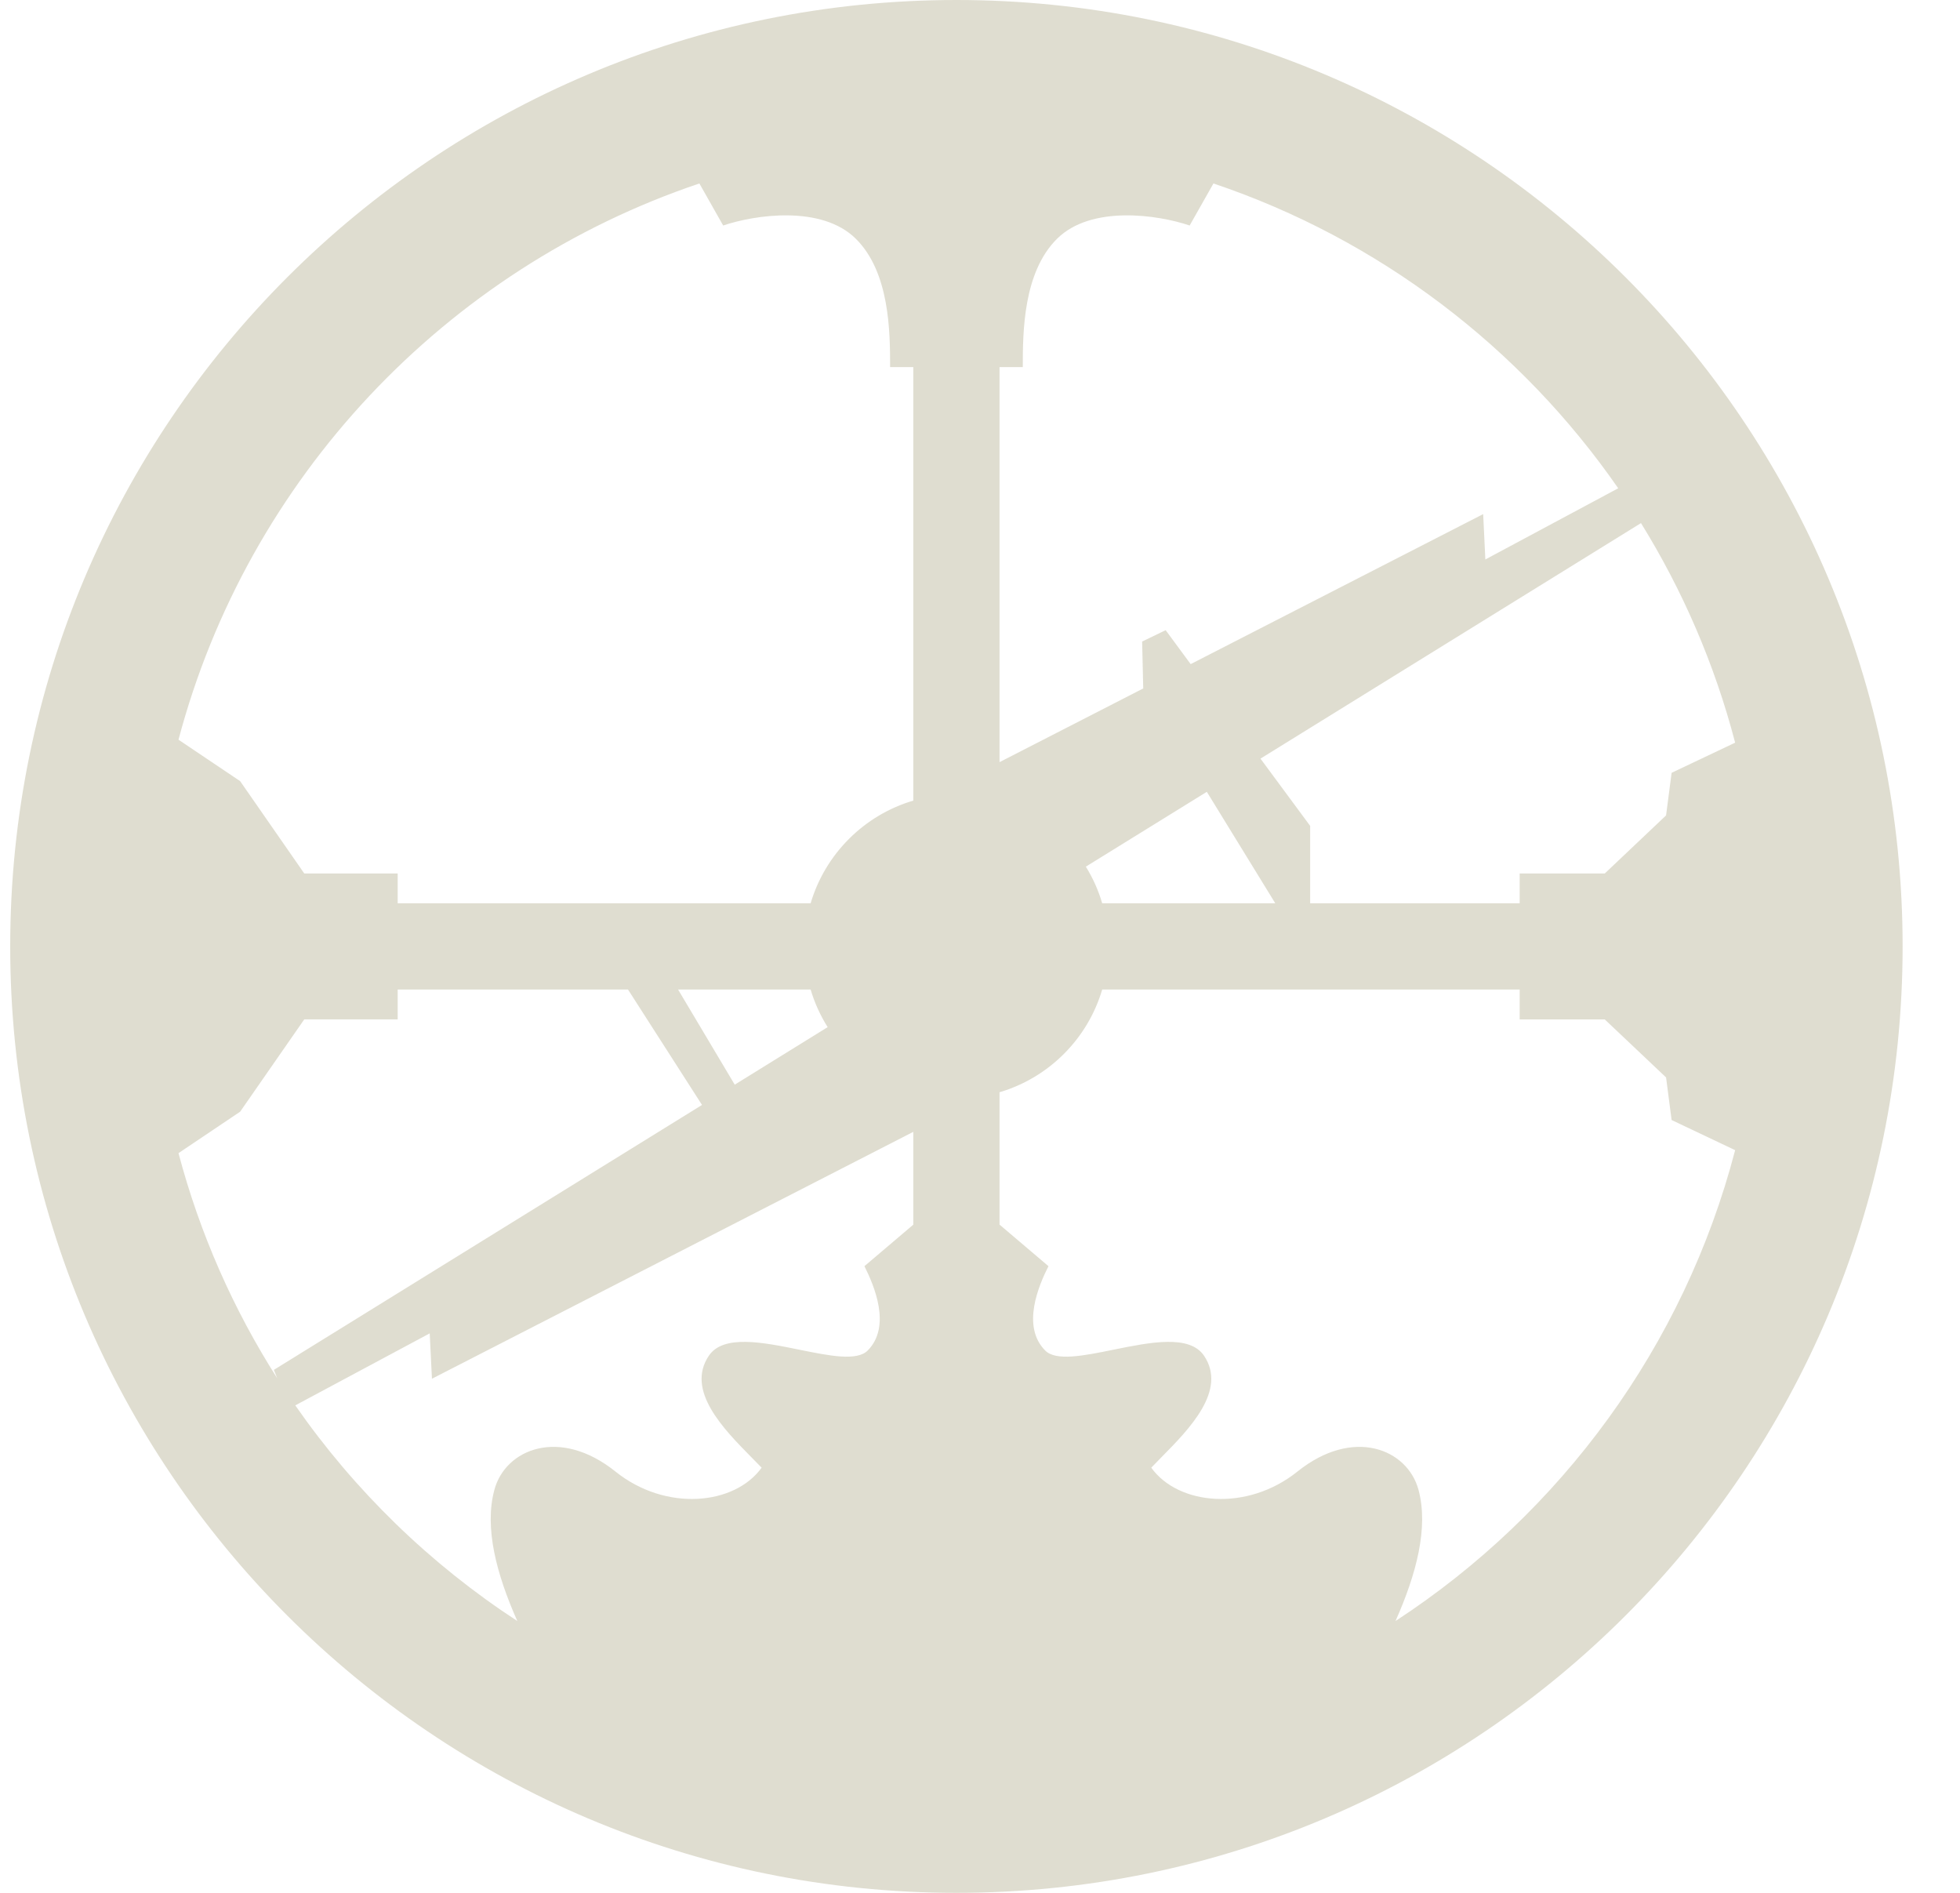
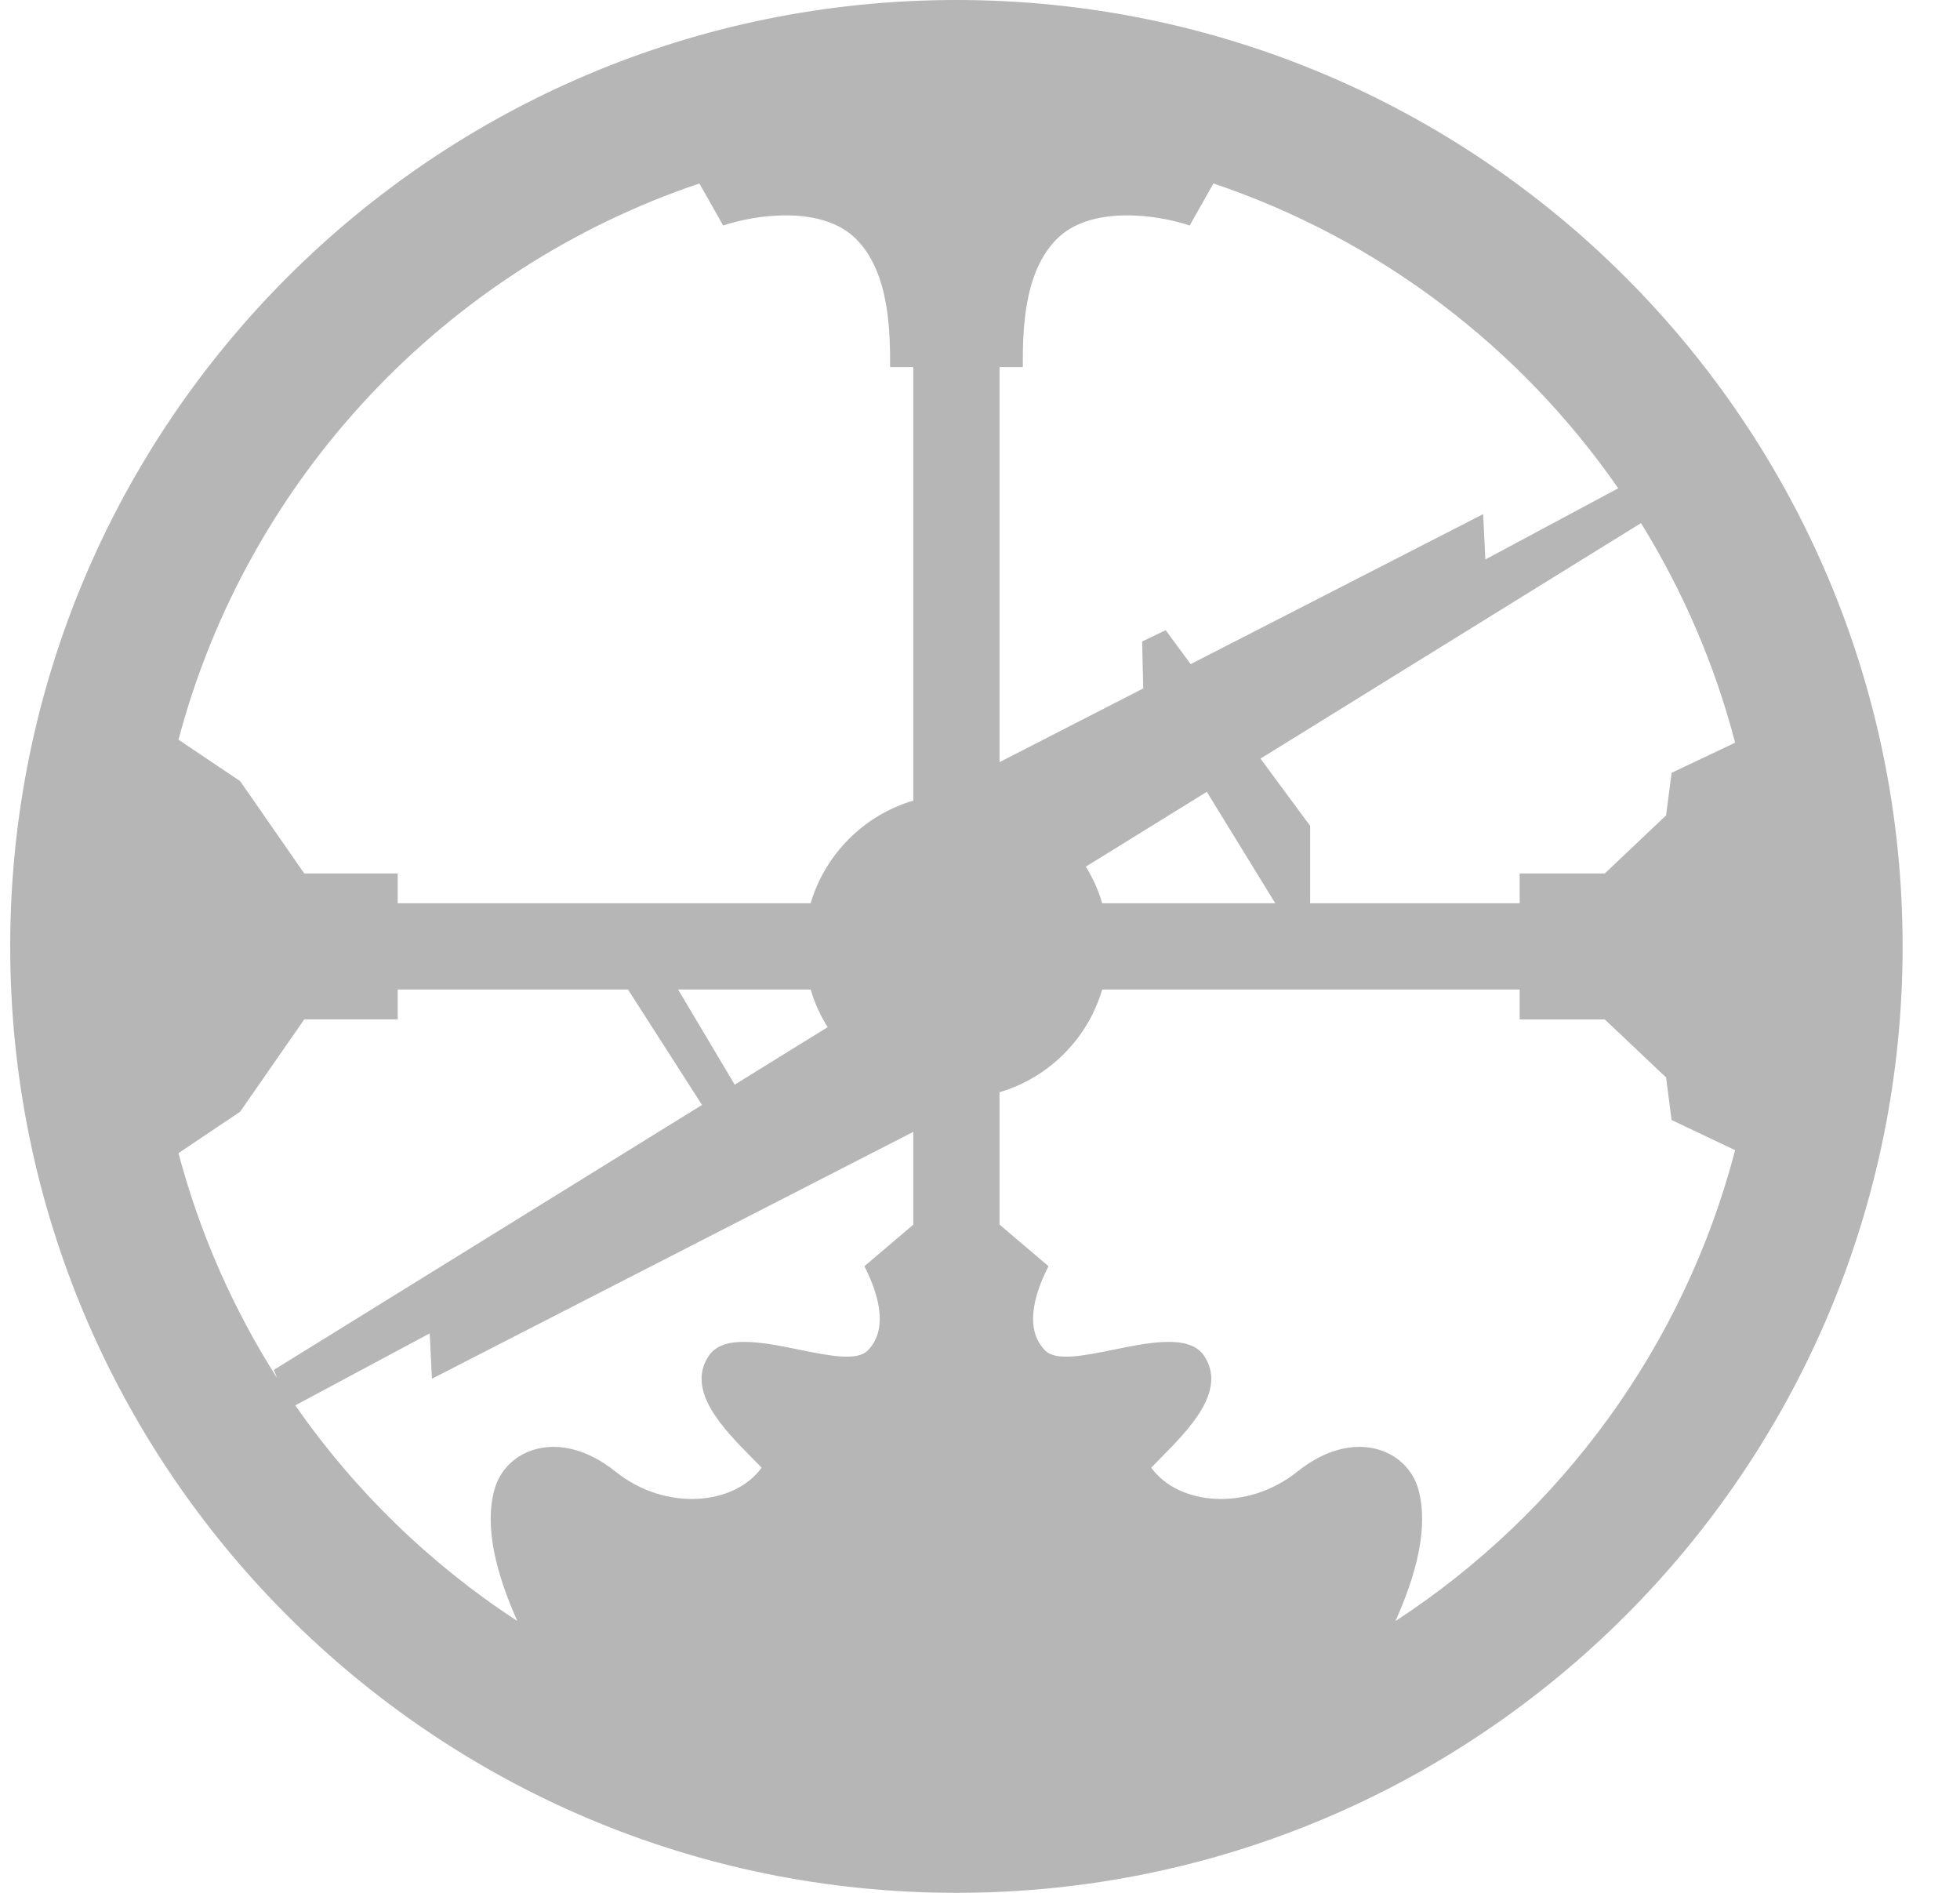
<svg xmlns="http://www.w3.org/2000/svg" width="29" height="28" viewBox="0 0 29 28" fill="none">
-   <path fill-rule="evenodd" clip-rule="evenodd" d="M28.151 14C28.151 21.732 21.883 28 14.151 28C6.419 28 0.151 21.732 0.151 14C0.151 6.268 6.419 0 14.151 0C21.883 0 28.151 6.268 28.151 14ZM7.654 23.979C7.346 23.286 7.163 22.599 7.315 22.038C7.478 21.433 8.282 21.107 9.106 21.768C9.85 22.365 10.868 22.267 11.269 21.711C11.223 21.664 11.174 21.614 11.122 21.561C10.706 21.139 10.142 20.568 10.488 20.055C10.702 19.737 11.288 19.856 11.829 19.966C12.269 20.055 12.679 20.139 12.839 19.977C13.194 19.618 12.931 19.011 12.79 18.73L13.513 18.116V16.743L6.391 20.395L6.358 19.724L4.369 20.789C5.247 22.052 6.364 23.137 7.654 23.979ZM4.101 20.387L4.052 20.264L10.387 16.345L9.292 14.638H5.884V15.079H4.502L3.553 16.445L2.641 17.058C2.957 18.251 3.454 19.372 4.101 20.387ZM2.641 10.942L3.553 11.555L4.502 12.921H5.884V13.362H11.994C12.21 12.633 12.784 12.058 13.513 11.843V5.43H13.17C13.17 4.908 13.164 4.029 12.663 3.532C12.156 3.029 11.164 3.178 10.7 3.336L10.348 2.714C6.587 3.981 3.666 7.076 2.641 10.942ZM25.673 17.014C24.916 19.914 23.094 22.384 20.648 23.979C20.956 23.286 21.139 22.599 20.988 22.038C20.824 21.433 20.021 21.107 19.197 21.768C18.453 22.365 17.434 22.267 17.034 21.711C17.079 21.664 17.128 21.614 17.18 21.561C17.597 21.139 18.16 20.568 17.815 20.055C17.6 19.737 17.015 19.856 16.473 19.966C16.034 20.055 15.623 20.139 15.464 19.977C15.108 19.618 15.371 19.011 15.513 18.73L14.789 18.115V16.157C15.518 15.942 16.093 15.367 16.308 14.638H22.485V15.08H23.744L24.651 15.938L24.733 16.568L25.673 17.014ZM26.058 14C26.058 14 26.058 14 26.058 14ZM25.673 10.986C25.37 9.825 24.896 8.733 24.28 7.738L18.65 11.222L19.385 12.217V13.362H22.485V12.921H23.744L24.651 12.062L24.733 11.432L25.673 10.986ZM23.943 7.223L21.977 8.276L21.945 7.605L17.617 9.824L17.247 9.322L16.899 9.49L16.915 10.181L16.917 10.183L14.789 11.274V5.43H15.133C15.133 4.908 15.139 4.029 15.64 3.532C16.147 3.029 17.139 3.178 17.602 3.336L17.954 2.714C20.404 3.539 22.498 5.139 23.943 7.223ZM10.871 16.045L10.033 14.638H11.994C12.053 14.836 12.138 15.023 12.246 15.194L10.871 16.045ZM17.856 11.713L18.869 13.362H16.308C16.252 13.17 16.17 12.988 16.066 12.82L17.856 11.713Z" fill="#DFDDD0" />
+   <path fill-rule="evenodd" clip-rule="evenodd" d="M28.151 14C28.151 21.732 21.883 28 14.151 28C6.419 28 0.151 21.732 0.151 14C0.151 6.268 6.419 0 14.151 0C21.883 0 28.151 6.268 28.151 14ZM7.654 23.979C7.346 23.286 7.163 22.599 7.315 22.038C7.478 21.433 8.282 21.107 9.106 21.768C9.85 22.365 10.868 22.267 11.269 21.711C11.223 21.664 11.174 21.614 11.122 21.561C10.706 21.139 10.142 20.568 10.488 20.055C10.702 19.737 11.288 19.856 11.829 19.966C12.269 20.055 12.679 20.139 12.839 19.977C13.194 19.618 12.931 19.011 12.79 18.73L13.513 18.116V16.743L6.391 20.395L6.358 19.724L4.369 20.789C5.247 22.052 6.364 23.137 7.654 23.979ZM4.101 20.387L4.052 20.264L10.387 16.345L9.292 14.638H5.884V15.079H4.502L3.553 16.445L2.641 17.058C2.957 18.251 3.454 19.372 4.101 20.387ZM2.641 10.942L3.553 11.555L4.502 12.921H5.884V13.362H11.994C12.21 12.633 12.784 12.058 13.513 11.843V5.43H13.17C13.17 4.908 13.164 4.029 12.663 3.532C12.156 3.029 11.164 3.178 10.7 3.336L10.348 2.714C6.587 3.981 3.666 7.076 2.641 10.942ZM25.673 17.014C24.916 19.914 23.094 22.384 20.648 23.979C20.956 23.286 21.139 22.599 20.988 22.038C20.824 21.433 20.021 21.107 19.197 21.768C18.453 22.365 17.434 22.267 17.034 21.711C17.079 21.664 17.128 21.614 17.18 21.561C17.597 21.139 18.16 20.568 17.815 20.055C17.6 19.737 17.015 19.856 16.473 19.966C16.034 20.055 15.623 20.139 15.464 19.977C15.108 19.618 15.371 19.011 15.513 18.73L14.789 18.115V16.157C15.518 15.942 16.093 15.367 16.308 14.638H22.485V15.08H23.744L24.651 15.938L24.733 16.568L25.673 17.014ZM26.058 14C26.058 14 26.058 14 26.058 14ZM25.673 10.986C25.37 9.825 24.896 8.733 24.28 7.738L18.65 11.222L19.385 12.217V13.362H22.485V12.921H23.744L24.651 12.062L24.733 11.432L25.673 10.986ZM23.943 7.223L21.977 8.276L21.945 7.605L17.617 9.824L17.247 9.322L16.899 9.49L16.915 10.181L16.917 10.183L14.789 11.274V5.43H15.133C15.133 4.908 15.139 4.029 15.64 3.532C16.147 3.029 17.139 3.178 17.602 3.336L17.954 2.714C20.404 3.539 22.498 5.139 23.943 7.223ZM10.871 16.045L10.033 14.638H11.994C12.053 14.836 12.138 15.023 12.246 15.194L10.871 16.045ZM17.856 11.713L18.869 13.362H16.308C16.252 13.17 16.17 12.988 16.066 12.82L17.856 11.713Z" fill="#B6B6B6" />
</svg>
